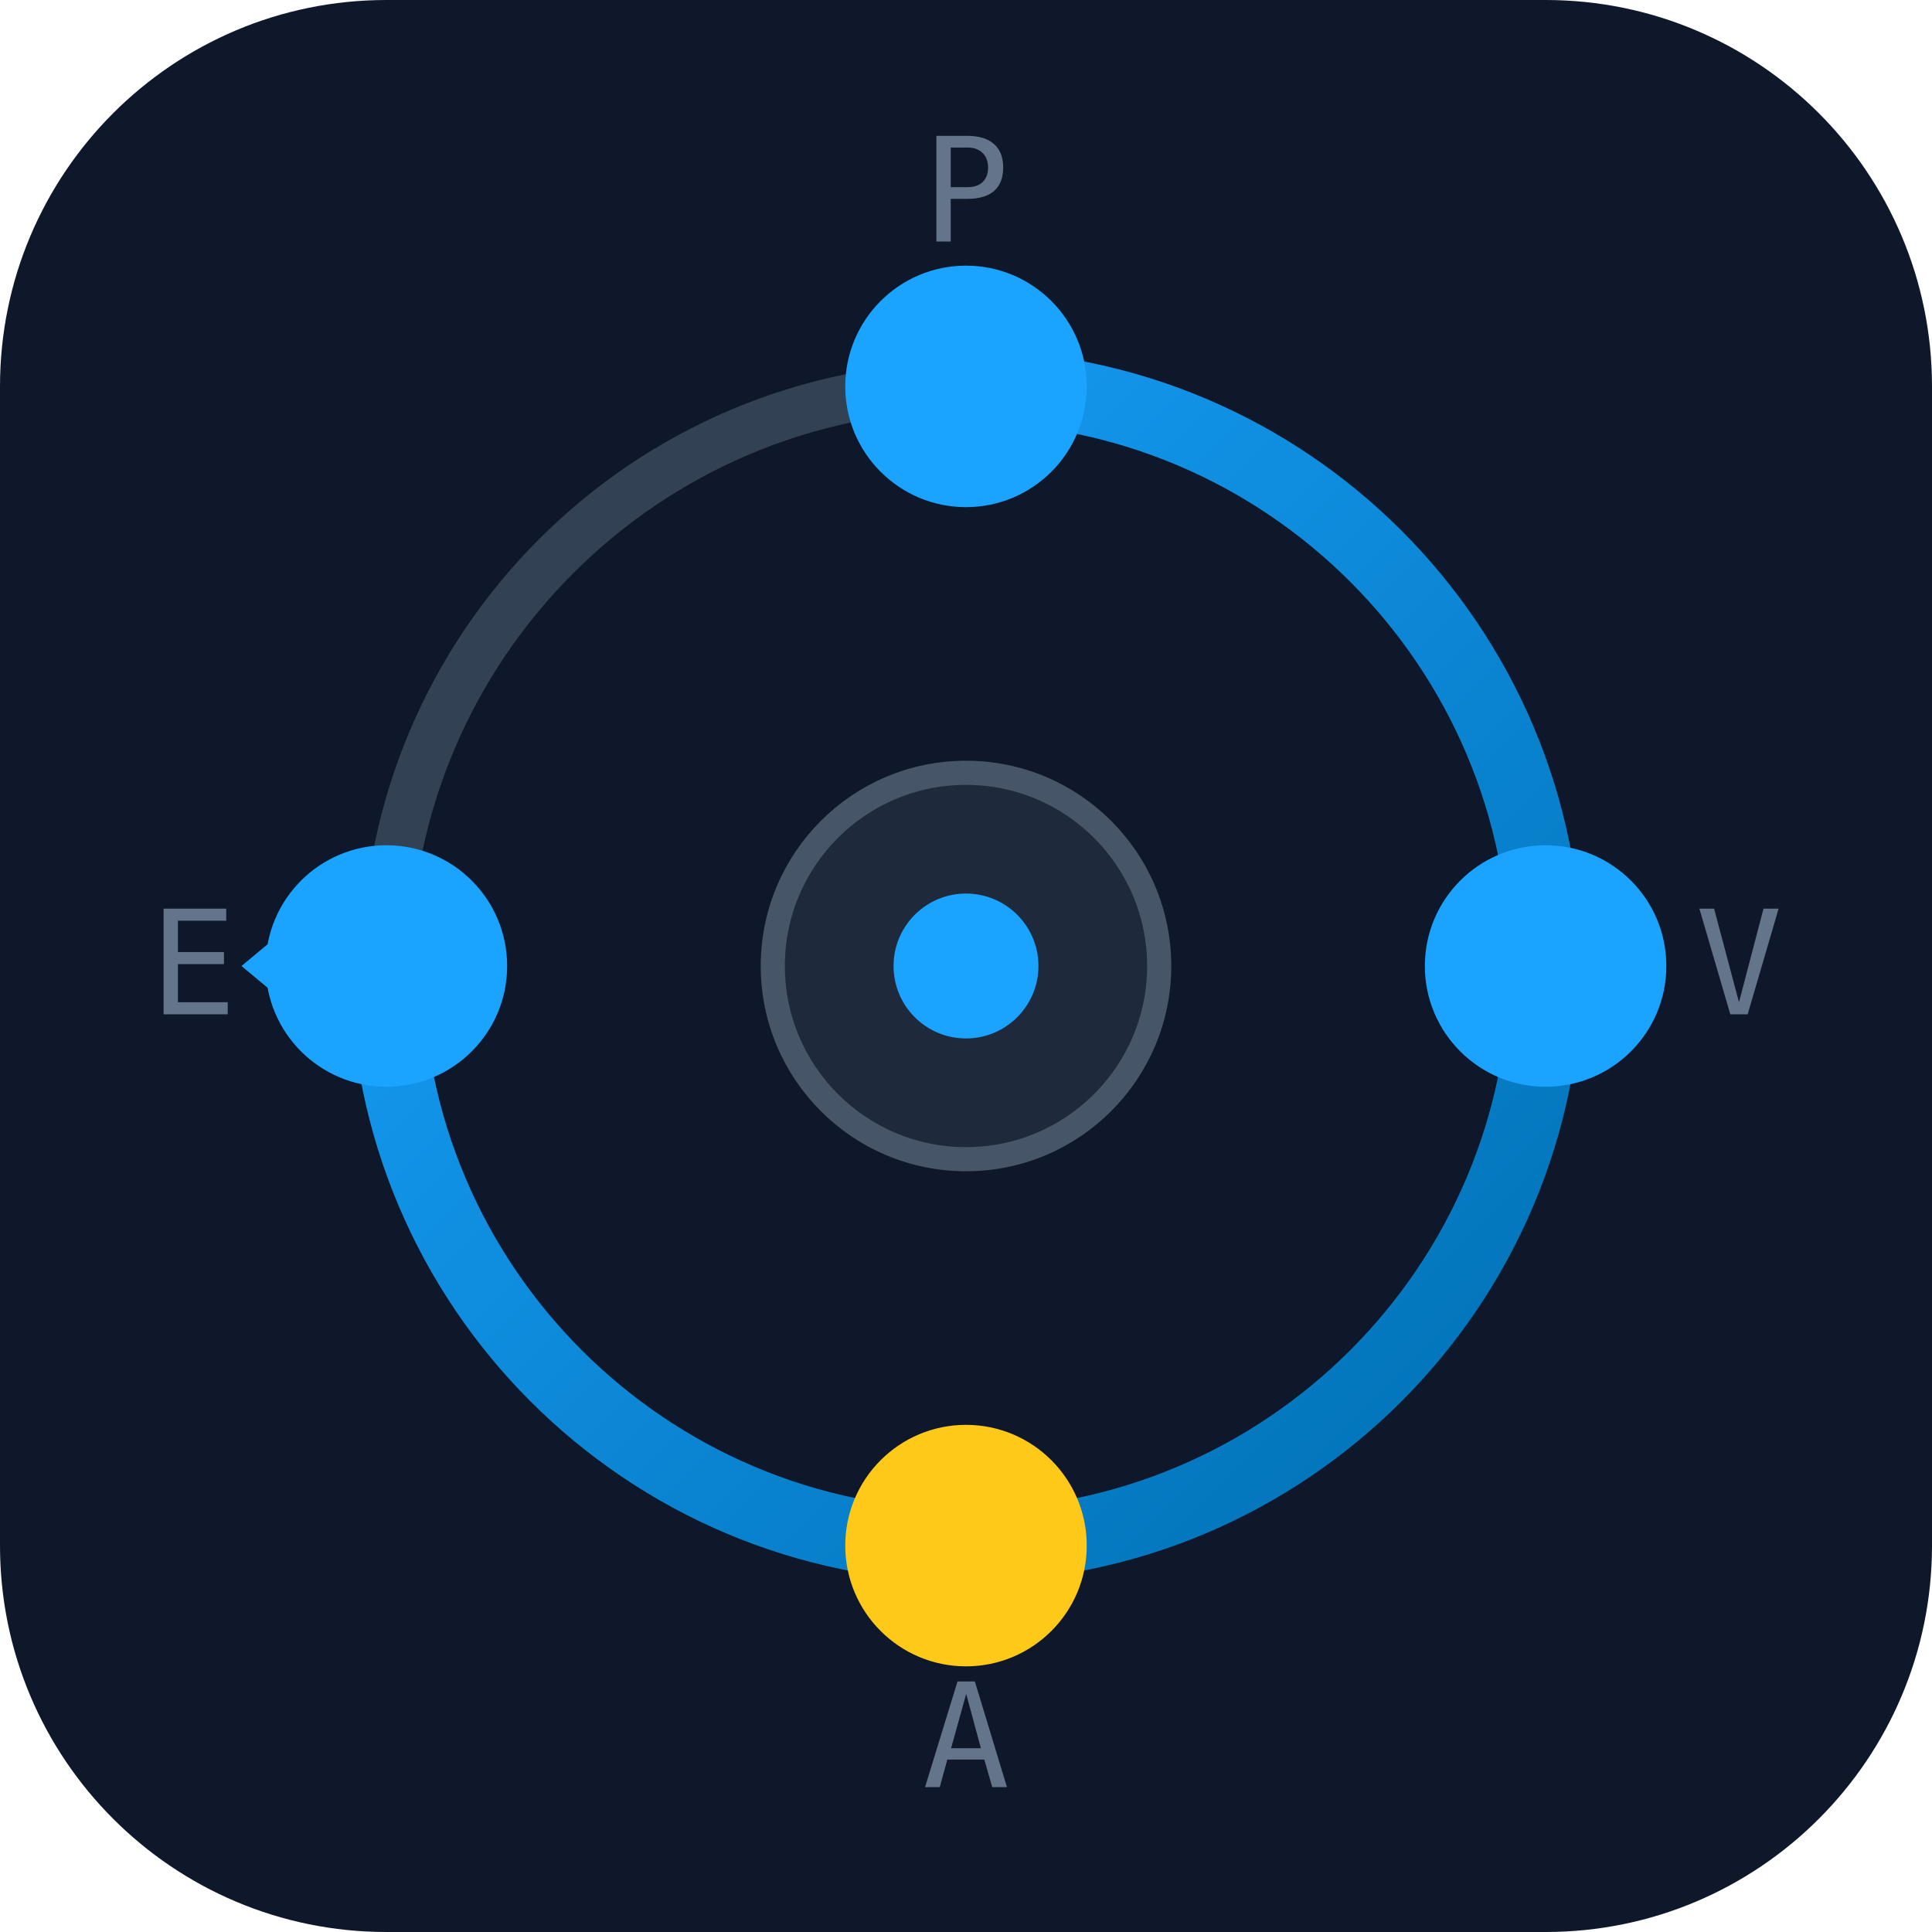
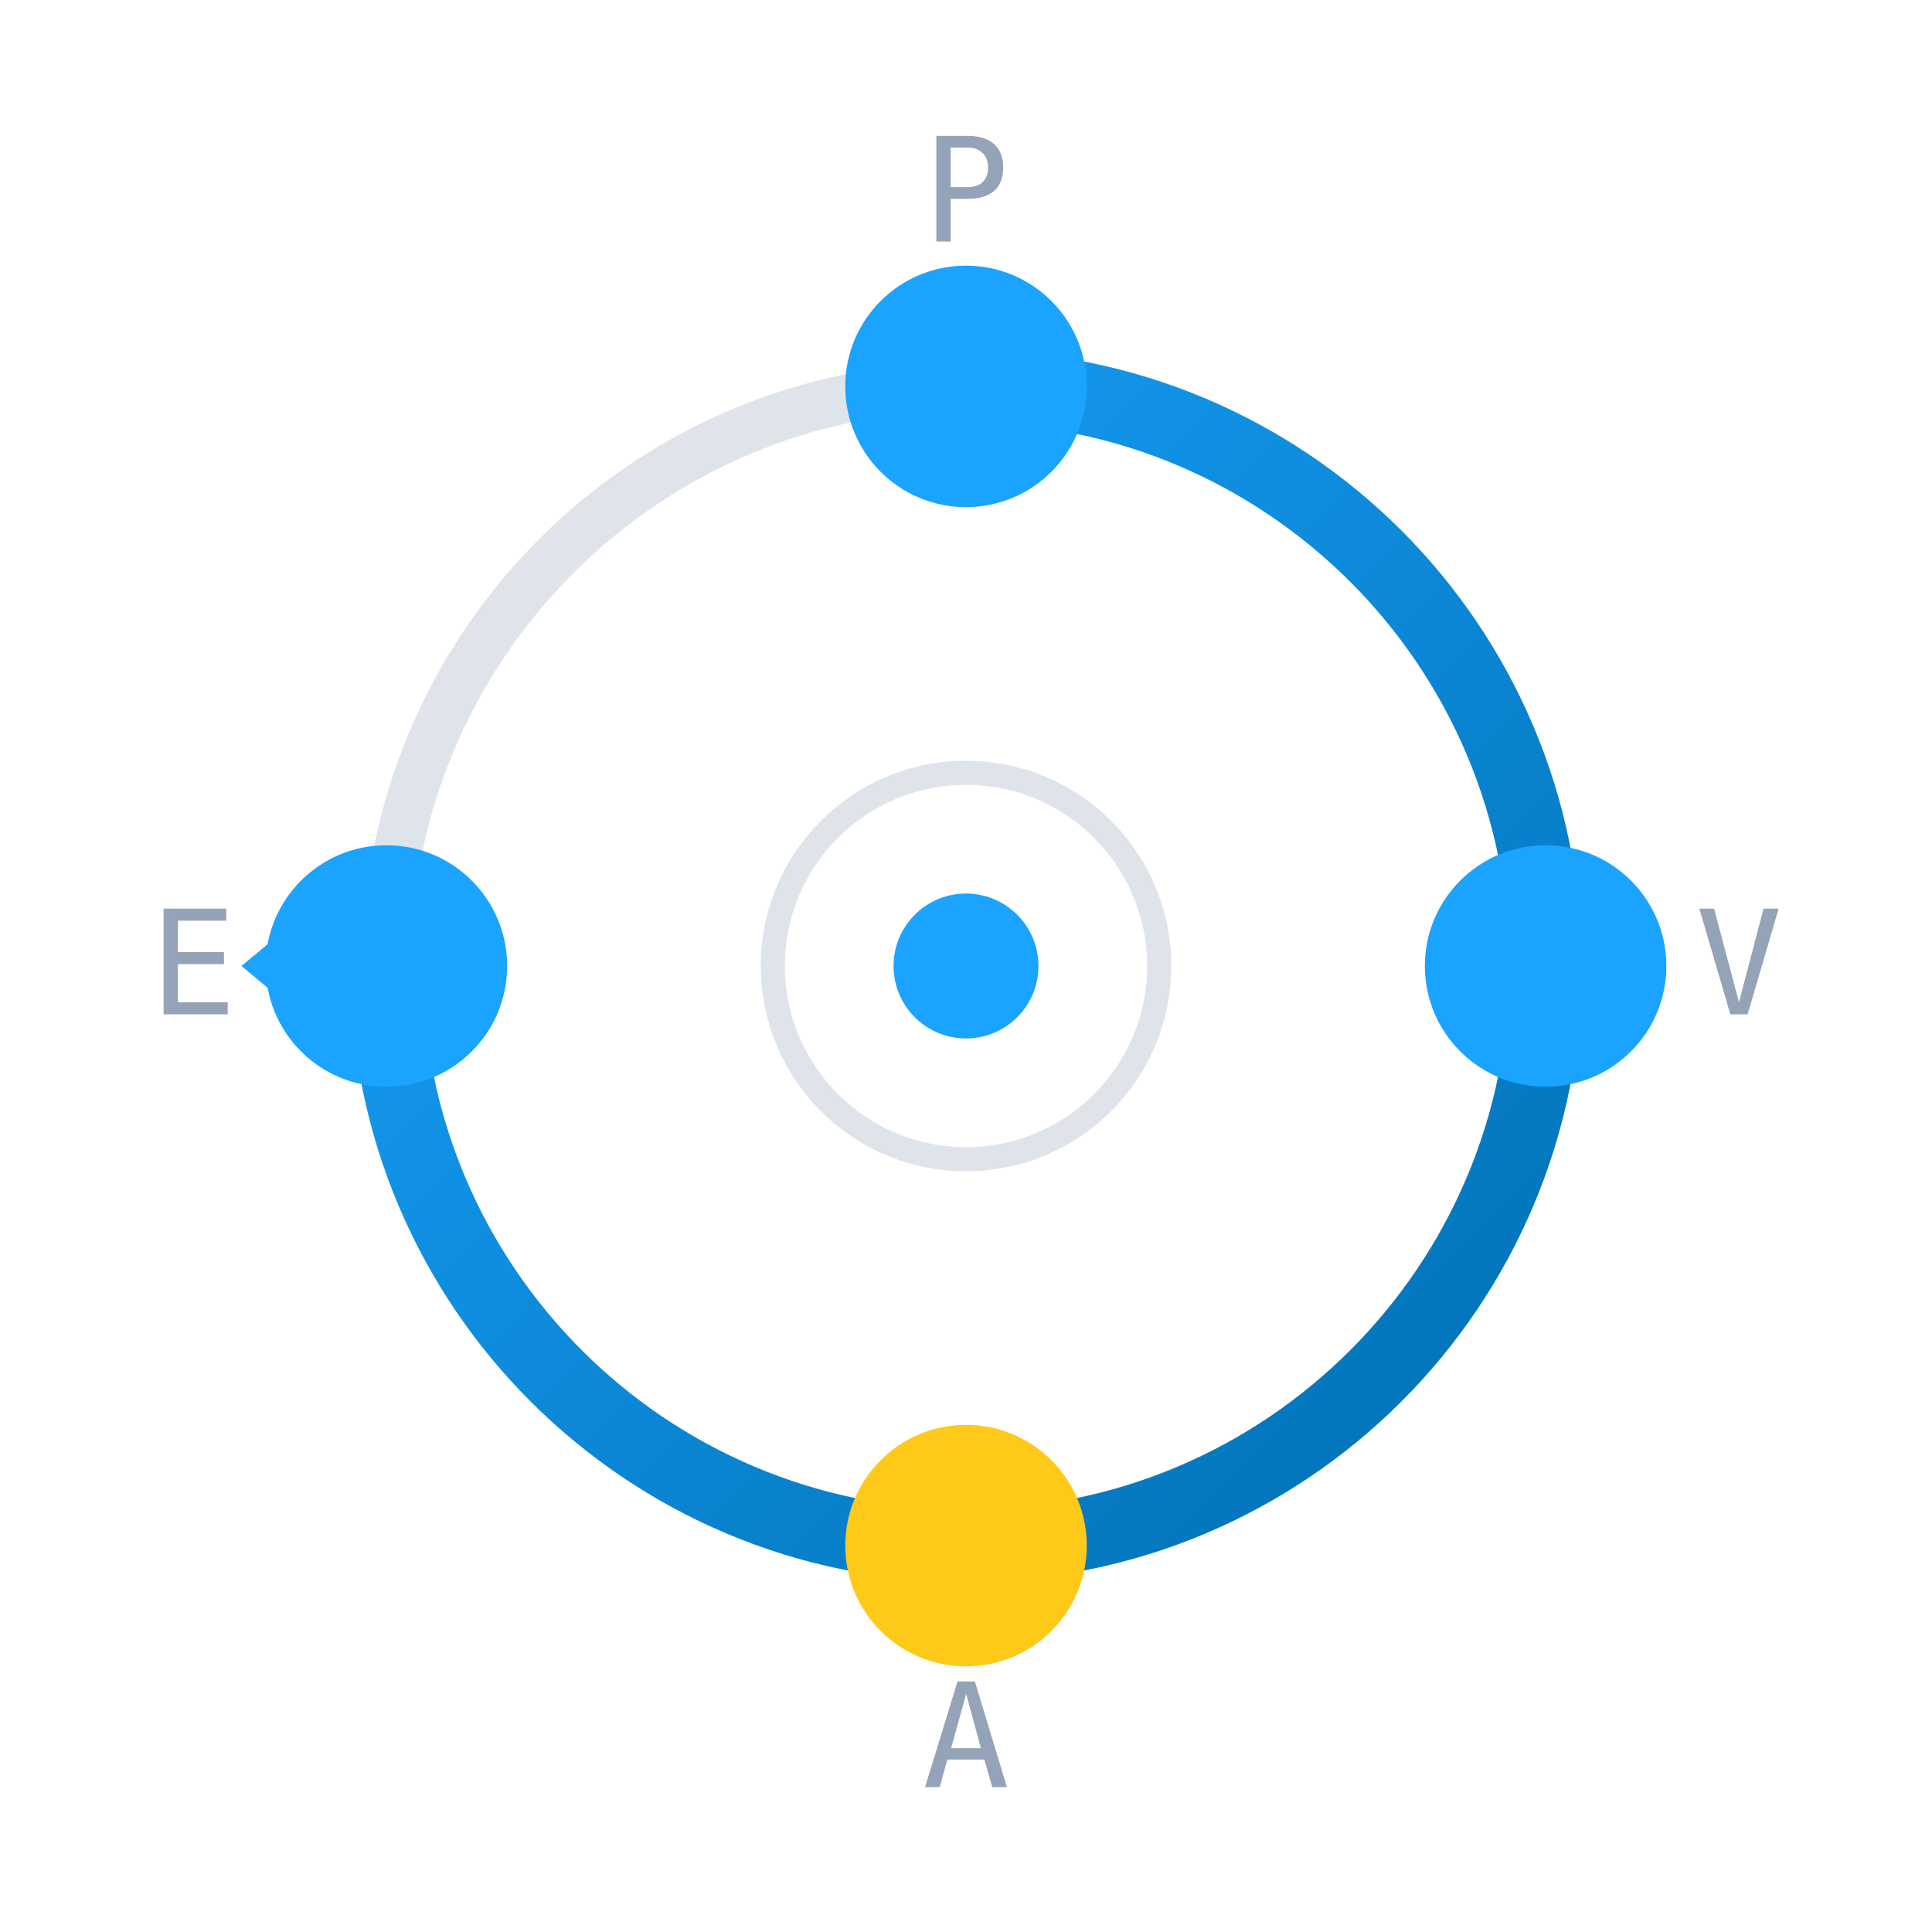
<svg xmlns="http://www.w3.org/2000/svg" viewBox="0 0 80 80" width="80" height="80">
  <defs>
    <linearGradient id="cycleGrad" x1="0%" y1="0%" x2="100%" y2="100%">
      <stop offset="0%" stop-color="#1aa3ff" />
      <stop offset="100%" stop-color="#0070b3" />
    </linearGradient>
  </defs>
-   <rect width="80" height="80" rx="16" fill="#0f172a" />
-   <circle cx="40" cy="40" r="24" fill="none" stroke="#334155" stroke-width="2" />
+   <rect width="80" height="80" rx="16" fill="none" />
+   <circle cx="40" cy="40" r="24" fill="none" stroke="#94a3b8" stroke-width="2" opacity="0.3" />
  <path d="M40,16 A24,24 0 1,1 16,40" fill="none" stroke="url(#cycleGrad)" stroke-width="3" stroke-linecap="round" />
  <polygon points="16,35 16,45 10,40" fill="#1aa3ff" />
  <g>
    <circle cx="40" cy="16" r="5" fill="#1aa3ff" />
    <circle cx="64" cy="40" r="5" fill="#1aa3ff" />
    <circle cx="40" cy="64" r="5" fill="#ffc91a" />
    <circle cx="16" cy="40" r="5" fill="#1aa3ff" />
  </g>
-   <circle cx="40" cy="40" r="8" fill="#1e293b" stroke="#475569" stroke-width="1" />
+   <circle cx="40" cy="40" r="8" fill="none" stroke="#94a3b8" stroke-width="1" opacity="0.3" />
  <circle cx="40" cy="40" r="3" fill="#1aa3ff" />
-   <g fill="#64748b" font-family="monospace" font-size="6" text-anchor="middle">
+   <g fill="#94a3b8" font-family="monospace" font-size="6" text-anchor="middle">
    <text x="40" y="10">P</text>
    <text x="72" y="42">V</text>
    <text x="40" y="74">A</text>
    <text x="8" y="42">E</text>
  </g>
</svg>
